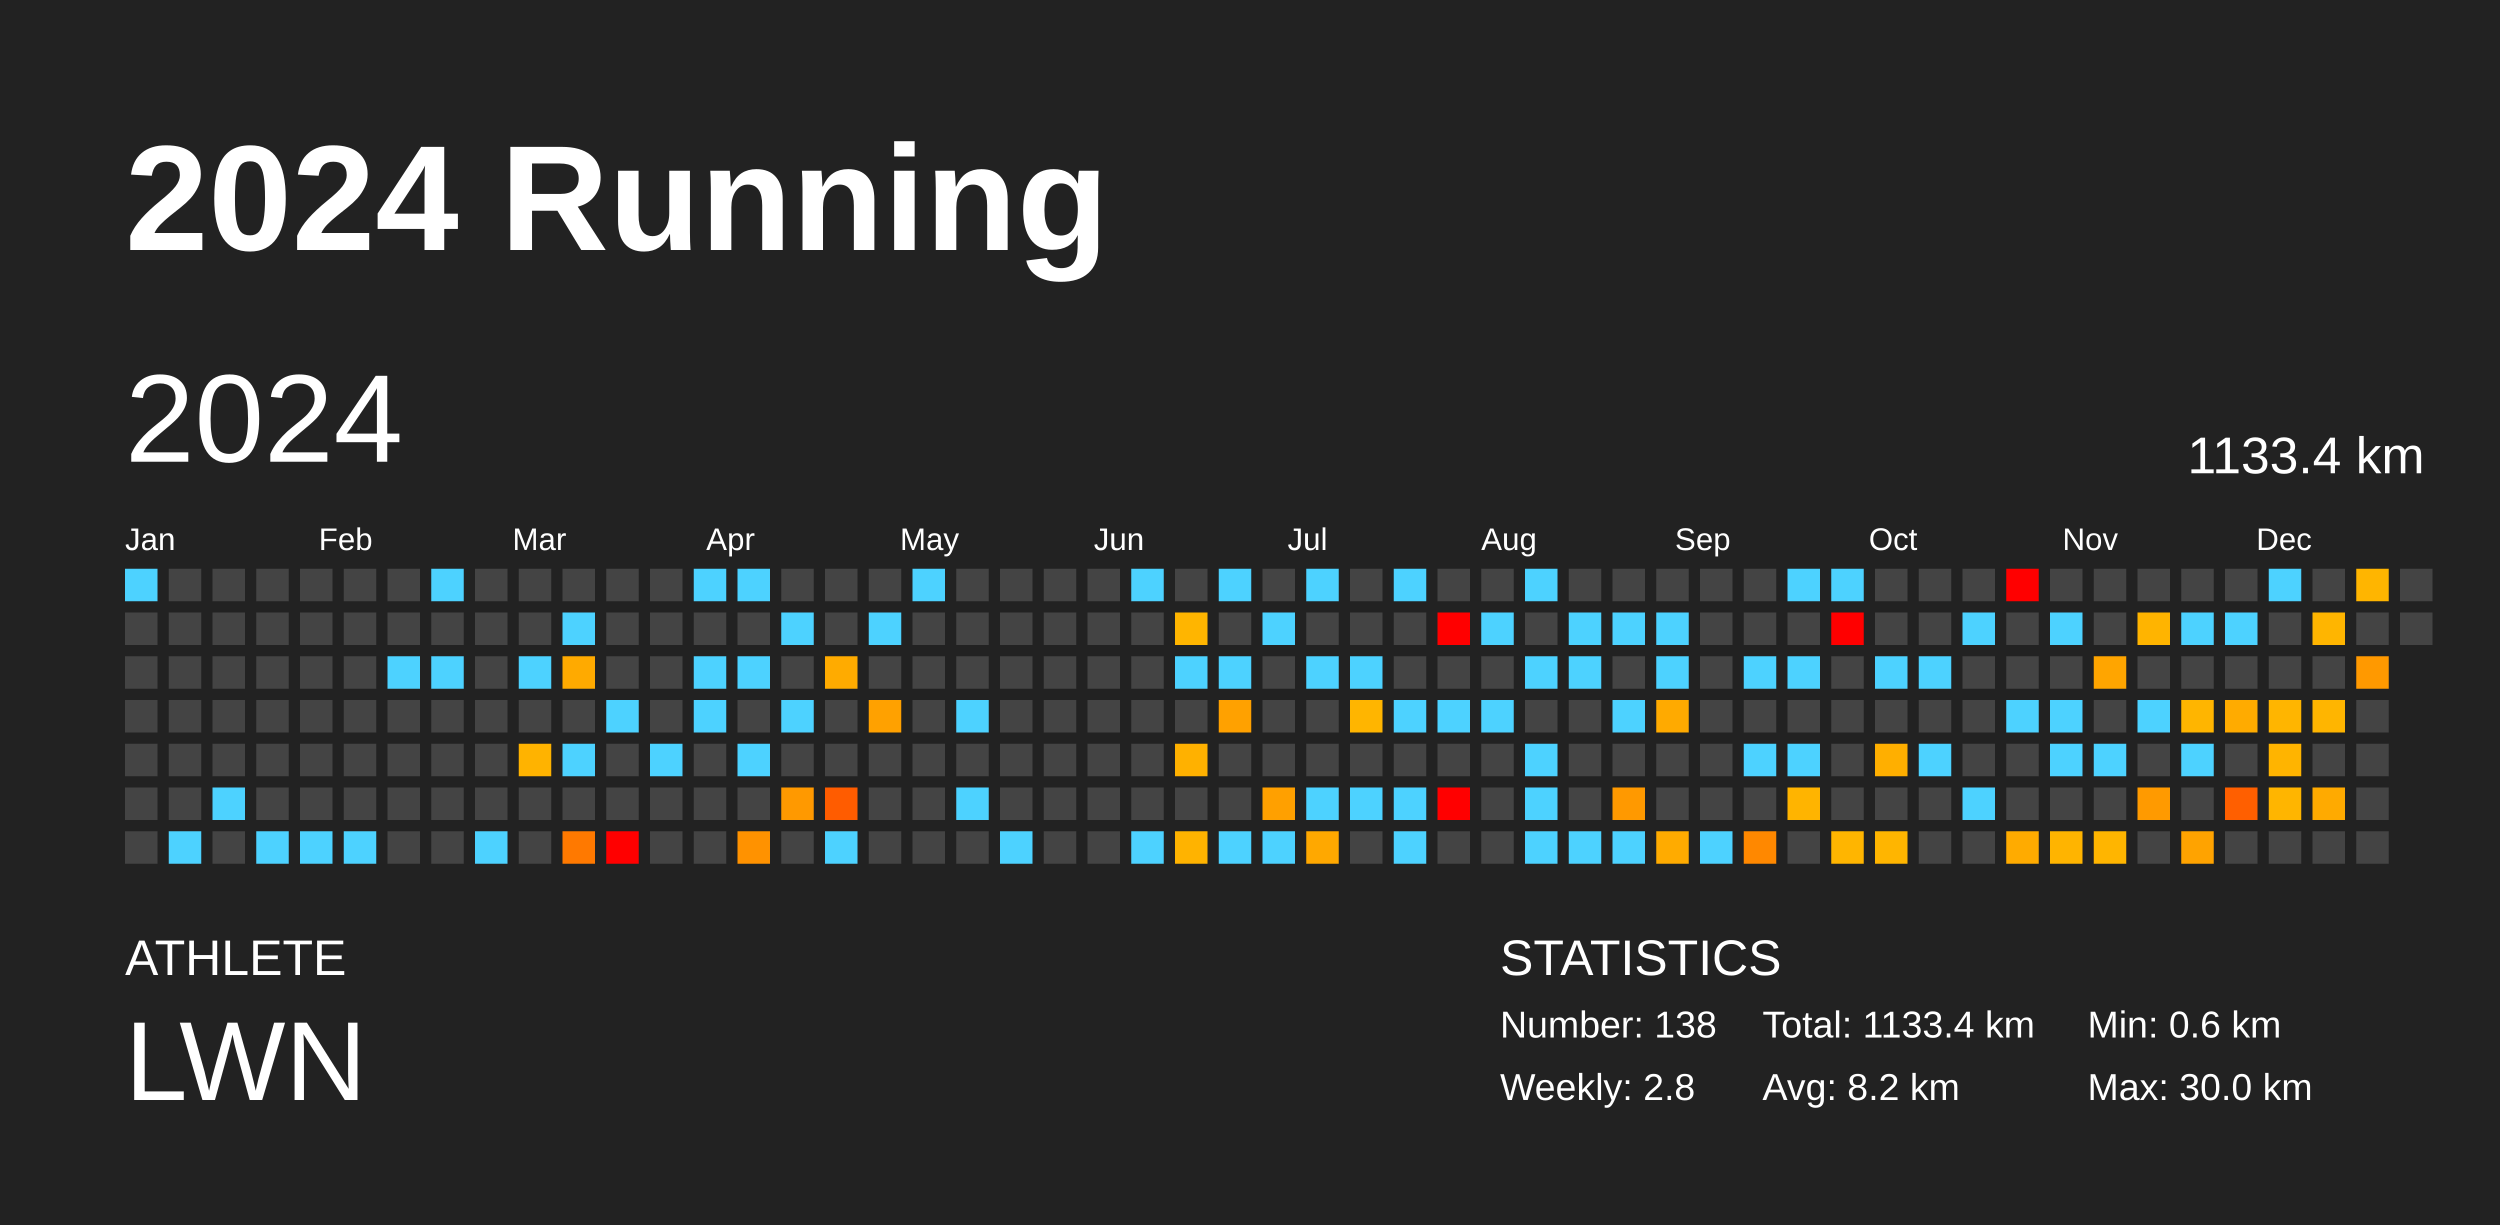
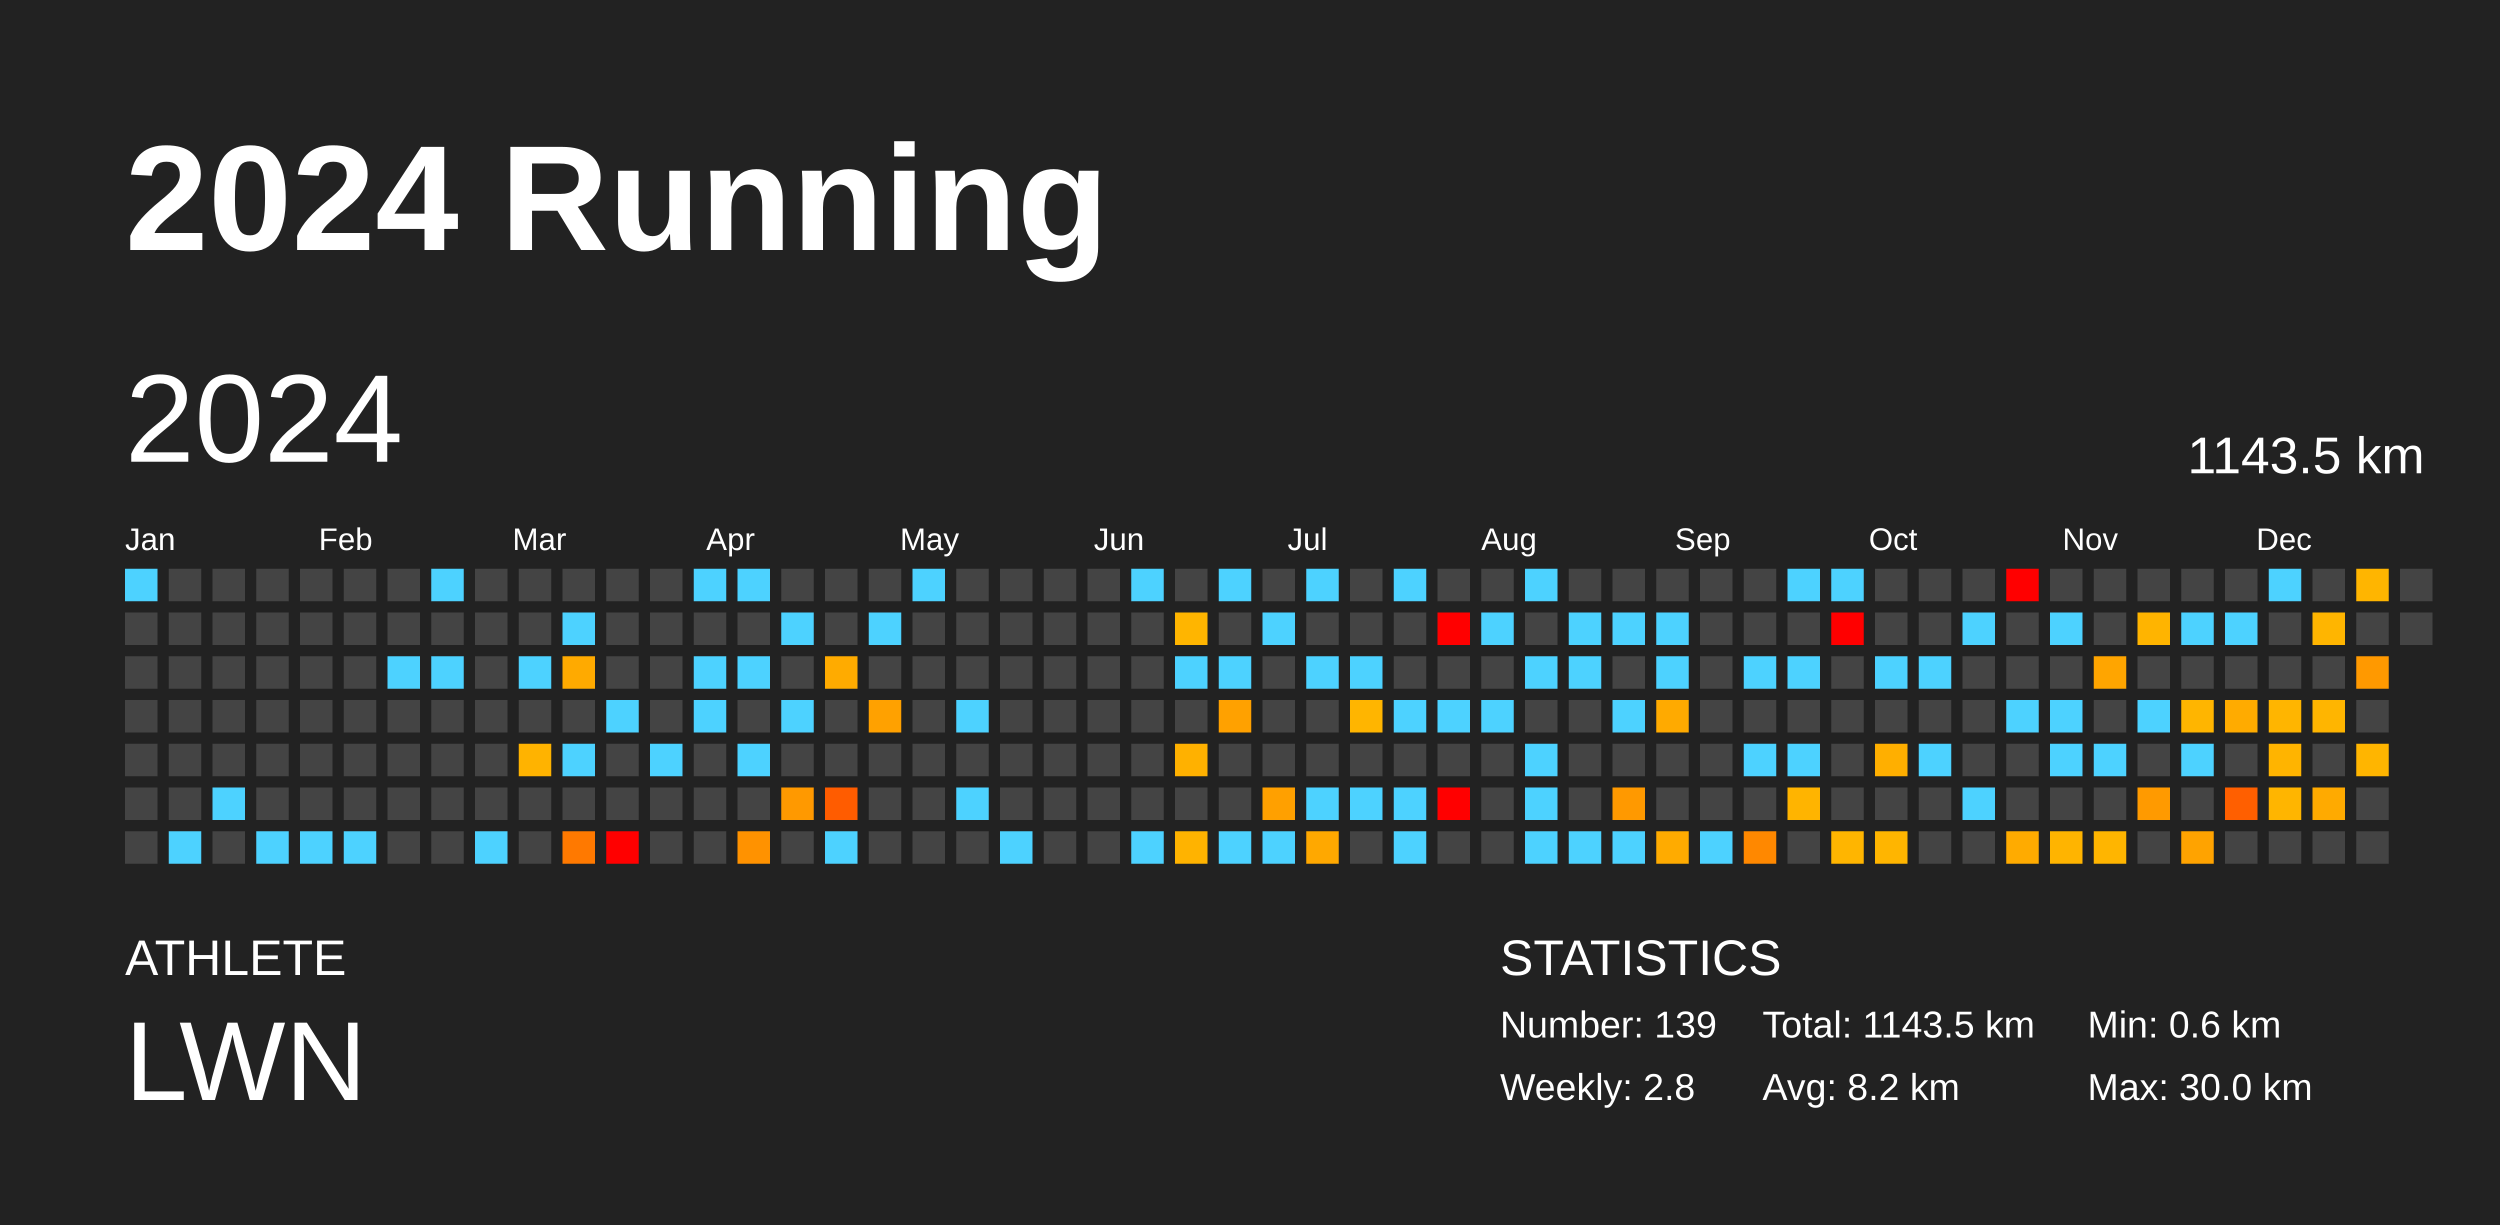
<svg xmlns="http://www.w3.org/2000/svg" baseProfile="full" height="98mm" version="1.1" viewBox="0,0,200,98" width="200mm">
  <defs />
  <rect fill="#222222" height="98" width="200" x="0" y="0" />
  <text fill="#FFFFFF" style="font-size:12px; font-family:Arial; font-weight:bold;" x="10" y="20">2024 Running</text>
  <text fill="#FFFFFF" style="font-size:4px; font-family:Arial" x="10" y="78">ATHLETE</text>
  <text fill="#FFFFFF" style="font-size:9px; font-family:Arial" x="10" y="88">LWN</text>
  <text fill="#FFFFFF" style="font-size:4px; font-family:Arial" x="120" y="78">STATISTICS</text>
-   <text fill="#FFFFFF" style="font-size:3px; font-family:Arial" x="120" y="83">Number: 138</text>
+   <text fill="#FFFFFF" style="font-size:3px; font-family:Arial" x="120" y="83">Number: 139</text>
  <text fill="#FFFFFF" style="font-size:3px; font-family:Arial" x="120" y="88">Weekly: 2.8</text>
-   <text fill="#FFFFFF" style="font-size:3px; font-family:Arial" x="141" y="83">Total: 1133.4 km</text>
+   <text fill="#FFFFFF" style="font-size:3px; font-family:Arial" x="141" y="83">Total: 1143.5 km</text>
  <text fill="#FFFFFF" style="font-size:3px; font-family:Arial" x="141" y="88">Avg: 8.2 km</text>
  <text fill="#FFFFFF" style="font-size:3px; font-family:Arial" x="167" y="83">Min: 0.6 km</text>
  <text fill="#FFFFFF" style="font-size:3px; font-family:Arial" x="167" y="88">Max: 30.0 km</text>
  <text dominant-baseline="hanging" fill="#FFFFFF" style="font-size:10.0px; font-family:Arial;" x="10" y="30">2024</text>
-   <text dominant-baseline="hanging" fill="#FFFFFF" style="font-size:4.125px; font-family:Arial;" x="175" y="35">1133.4 km</text>
+   <text dominant-baseline="hanging" fill="#FFFFFF" style="font-size:4.125px; font-family:Arial;" x="175" y="35">1143.5 km</text>
  <text fill="#FFFFFF" style="font-size:2.5px; font-family:Arial" x="10.0" y="44">Jan</text>
  <text fill="#FFFFFF" style="font-size:2.5px; font-family:Arial" x="25.5" y="44">Feb</text>
  <text fill="#FFFFFF" style="font-size:2.5px; font-family:Arial" x="41.0" y="44">Mar</text>
  <text fill="#FFFFFF" style="font-size:2.5px; font-family:Arial" x="56.5" y="44">Apr</text>
  <text fill="#FFFFFF" style="font-size:2.5px; font-family:Arial" x="72.0" y="44">May</text>
  <text fill="#FFFFFF" style="font-size:2.5px; font-family:Arial" x="87.5" y="44">Jun</text>
  <text fill="#FFFFFF" style="font-size:2.5px; font-family:Arial" x="103.0" y="44">Jul</text>
  <text fill="#FFFFFF" style="font-size:2.5px; font-family:Arial" x="118.5" y="44">Aug</text>
  <text fill="#FFFFFF" style="font-size:2.5px; font-family:Arial" x="134.0" y="44">Sep</text>
  <text fill="#FFFFFF" style="font-size:2.5px; font-family:Arial" x="149.5" y="44">Oct</text>
  <text fill="#FFFFFF" style="font-size:2.5px; font-family:Arial" x="165.0" y="44">Nov</text>
  <text fill="#FFFFFF" style="font-size:2.5px; font-family:Arial" x="180.5" y="44">Dec</text>
  <rect fill="#4dd2ff" height="2.6" width="2.6" x="10.0" y="45.5" />
  <rect fill="#444444" height="2.6" width="2.6" x="10.0" y="49.0" />
  <rect fill="#444444" height="2.6" width="2.6" x="10.0" y="52.5" />
  <rect fill="#444444" height="2.6" width="2.6" x="10.0" y="56.0" />
  <rect fill="#444444" height="2.6" width="2.6" x="10.0" y="59.5" />
  <rect fill="#444444" height="2.6" width="2.6" x="10.0" y="63.0" />
  <rect fill="#444444" height="2.6" width="2.6" x="10.0" y="66.5" />
  <rect fill="#444444" height="2.6" width="2.6" x="13.5" y="45.5" />
  <rect fill="#444444" height="2.6" width="2.6" x="13.5" y="49.0" />
  <rect fill="#444444" height="2.6" width="2.6" x="13.5" y="52.5" />
  <rect fill="#444444" height="2.6" width="2.6" x="13.5" y="56.0" />
  <rect fill="#444444" height="2.6" width="2.6" x="13.5" y="59.5" />
  <rect fill="#444444" height="2.6" width="2.6" x="13.5" y="63.0" />
  <rect fill="#4dd2ff" height="2.6" width="2.6" x="13.5" y="66.5" />
  <rect fill="#444444" height="2.6" width="2.6" x="17.0" y="45.5" />
  <rect fill="#444444" height="2.6" width="2.6" x="17.0" y="49.0" />
  <rect fill="#444444" height="2.6" width="2.6" x="17.0" y="52.5" />
  <rect fill="#444444" height="2.6" width="2.6" x="17.0" y="56.0" />
  <rect fill="#444444" height="2.6" width="2.6" x="17.0" y="59.5" />
  <rect fill="#4dd2ff" height="2.6" width="2.6" x="17.0" y="63.0" />
  <rect fill="#444444" height="2.6" width="2.6" x="17.0" y="66.5" />
  <rect fill="#444444" height="2.6" width="2.6" x="20.5" y="45.5" />
  <rect fill="#444444" height="2.6" width="2.6" x="20.5" y="49.0" />
  <rect fill="#444444" height="2.6" width="2.6" x="20.5" y="52.5" />
  <rect fill="#444444" height="2.6" width="2.6" x="20.5" y="56.0" />
  <rect fill="#444444" height="2.6" width="2.6" x="20.5" y="59.5" />
  <rect fill="#444444" height="2.6" width="2.6" x="20.5" y="63.0" />
  <rect fill="#4dd2ff" height="2.6" width="2.6" x="20.5" y="66.5" />
  <rect fill="#444444" height="2.6" width="2.6" x="24.0" y="45.5" />
  <rect fill="#444444" height="2.6" width="2.6" x="24.0" y="49.0" />
  <rect fill="#444444" height="2.6" width="2.6" x="24.0" y="52.5" />
  <rect fill="#444444" height="2.6" width="2.6" x="24.0" y="56.0" />
  <rect fill="#444444" height="2.6" width="2.6" x="24.0" y="59.5" />
  <rect fill="#444444" height="2.6" width="2.6" x="24.0" y="63.0" />
  <rect fill="#4dd2ff" height="2.6" width="2.6" x="24.0" y="66.5" />
  <rect fill="#444444" height="2.6" width="2.6" x="27.5" y="45.5" />
  <rect fill="#444444" height="2.6" width="2.6" x="27.5" y="49.0" />
  <rect fill="#444444" height="2.6" width="2.6" x="27.5" y="52.5" />
  <rect fill="#444444" height="2.6" width="2.6" x="27.5" y="56.0" />
  <rect fill="#444444" height="2.6" width="2.6" x="27.5" y="59.5" />
  <rect fill="#444444" height="2.6" width="2.6" x="27.5" y="63.0" />
  <rect fill="#4dd2ff" height="2.6" width="2.6" x="27.5" y="66.5" />
  <rect fill="#444444" height="2.6" width="2.6" x="31.0" y="45.5" />
  <rect fill="#444444" height="2.6" width="2.6" x="31.0" y="49.0" />
  <rect fill="#4dd2ff" height="2.6" width="2.6" x="31.0" y="52.5" />
  <rect fill="#444444" height="2.6" width="2.6" x="31.0" y="56.0" />
  <rect fill="#444444" height="2.6" width="2.6" x="31.0" y="59.5" />
  <rect fill="#444444" height="2.6" width="2.6" x="31.0" y="63.0" />
  <rect fill="#444444" height="2.6" width="2.6" x="31.0" y="66.5" />
  <rect fill="#4dd2ff" height="2.6" width="2.6" x="34.5" y="45.5" />
  <rect fill="#444444" height="2.6" width="2.6" x="34.5" y="49.0" />
  <rect fill="#4dd2ff" height="2.6" width="2.6" x="34.5" y="52.5" />
  <rect fill="#444444" height="2.6" width="2.6" x="34.5" y="56.0" />
  <rect fill="#444444" height="2.6" width="2.6" x="34.5" y="59.5" />
  <rect fill="#444444" height="2.6" width="2.6" x="34.5" y="63.0" />
  <rect fill="#444444" height="2.6" width="2.6" x="34.5" y="66.5" />
  <rect fill="#444444" height="2.6" width="2.6" x="38.0" y="45.5" />
  <rect fill="#444444" height="2.6" width="2.6" x="38.0" y="49.0" />
  <rect fill="#444444" height="2.6" width="2.6" x="38.0" y="52.5" />
  <rect fill="#444444" height="2.6" width="2.6" x="38.0" y="56.0" />
  <rect fill="#444444" height="2.6" width="2.6" x="38.0" y="59.5" />
  <rect fill="#444444" height="2.6" width="2.6" x="38.0" y="63.0" />
  <rect fill="#4dd2ff" height="2.6" width="2.6" x="38.0" y="66.5" />
  <rect fill="#444444" height="2.6" width="2.6" x="41.5" y="45.5" />
  <rect fill="#444444" height="2.6" width="2.6" x="41.5" y="49.0" />
  <rect fill="#4dd2ff" height="2.6" width="2.6" x="41.5" y="52.5" />
  <rect fill="#444444" height="2.6" width="2.6" x="41.5" y="56.0" />
  <rect fill="#ffb300" height="2.6" width="2.6" x="41.5" y="59.5" />
  <rect fill="#444444" height="2.6" width="2.6" x="41.5" y="63.0" />
  <rect fill="#444444" height="2.6" width="2.6" x="41.5" y="66.5" />
  <rect fill="#444444" height="2.6" width="2.6" x="45.0" y="45.5" />
  <rect fill="#4dd2ff" height="2.6" width="2.6" x="45.0" y="49.0" />
  <rect fill="#ffaa00" height="2.6" width="2.6" x="45.0" y="52.5" />
  <rect fill="#444444" height="2.6" width="2.6" x="45.0" y="56.0" />
  <rect fill="#4dd2ff" height="2.6" width="2.6" x="45.0" y="59.5" />
  <rect fill="#444444" height="2.6" width="2.6" x="45.0" y="63.0" />
  <rect fill="#ff7900" height="2.6" width="2.6" x="45.0" y="66.5" />
  <rect fill="#444444" height="2.6" width="2.6" x="48.5" y="45.5" />
  <rect fill="#444444" height="2.6" width="2.6" x="48.5" y="49.0" />
  <rect fill="#444444" height="2.6" width="2.6" x="48.5" y="52.5" />
  <rect fill="#4dd2ff" height="2.6" width="2.6" x="48.5" y="56.0" />
  <rect fill="#444444" height="2.6" width="2.6" x="48.5" y="59.5" />
  <rect fill="#444444" height="2.6" width="2.6" x="48.5" y="63.0" />
  <rect fill="red" height="2.6" width="2.6" x="48.5" y="66.5" />
  <rect fill="#444444" height="2.6" width="2.6" x="52.0" y="45.5" />
  <rect fill="#444444" height="2.6" width="2.6" x="52.0" y="49.0" />
  <rect fill="#444444" height="2.6" width="2.6" x="52.0" y="52.5" />
  <rect fill="#444444" height="2.6" width="2.6" x="52.0" y="56.0" />
  <rect fill="#4dd2ff" height="2.6" width="2.6" x="52.0" y="59.5" />
  <rect fill="#444444" height="2.6" width="2.6" x="52.0" y="63.0" />
  <rect fill="#444444" height="2.6" width="2.6" x="52.0" y="66.5" />
  <rect fill="#4dd2ff" height="2.6" width="2.6" x="55.5" y="45.5" />
  <rect fill="#444444" height="2.6" width="2.6" x="55.5" y="49.0" />
  <rect fill="#4dd2ff" height="2.6" width="2.6" x="55.5" y="52.5" />
  <rect fill="#4dd2ff" height="2.6" width="2.6" x="55.5" y="56.0" />
  <rect fill="#444444" height="2.6" width="2.6" x="55.5" y="59.5" />
  <rect fill="#444444" height="2.6" width="2.6" x="55.5" y="63.0" />
  <rect fill="#444444" height="2.6" width="2.6" x="55.5" y="66.5" />
  <rect fill="#4dd2ff" height="2.6" width="2.6" x="59.0" y="45.5" />
  <rect fill="#444444" height="2.6" width="2.6" x="59.0" y="49.0" />
  <rect fill="#4dd2ff" height="2.6" width="2.6" x="59.0" y="52.5" />
  <rect fill="#444444" height="2.6" width="2.6" x="59.0" y="56.0" />
  <rect fill="#4dd2ff" height="2.6" width="2.6" x="59.0" y="59.5" />
  <rect fill="#444444" height="2.6" width="2.6" x="59.0" y="63.0" />
  <rect fill="#ff9200" height="2.6" width="2.6" x="59.0" y="66.5" />
  <rect fill="#444444" height="2.6" width="2.6" x="62.5" y="45.5" />
  <rect fill="#4dd2ff" height="2.6" width="2.6" x="62.5" y="49.0" />
  <rect fill="#444444" height="2.6" width="2.6" x="62.5" y="52.5" />
  <rect fill="#4dd2ff" height="2.6" width="2.6" x="62.5" y="56.0" />
  <rect fill="#444444" height="2.6" width="2.6" x="62.5" y="59.5" />
  <rect fill="#ff9900" height="2.6" width="2.6" x="62.5" y="63.0" />
  <rect fill="#444444" height="2.6" width="2.6" x="62.5" y="66.5" />
  <rect fill="#444444" height="2.6" width="2.6" x="66.0" y="45.5" />
  <rect fill="#444444" height="2.6" width="2.6" x="66.0" y="49.0" />
  <rect fill="#ffab00" height="2.6" width="2.6" x="66.0" y="52.5" />
  <rect fill="#444444" height="2.6" width="2.6" x="66.0" y="56.0" />
  <rect fill="#444444" height="2.6" width="2.6" x="66.0" y="59.5" />
  <rect fill="#ff5c00" height="2.6" width="2.6" x="66.0" y="63.0" />
  <rect fill="#4dd2ff" height="2.6" width="2.6" x="66.0" y="66.5" />
  <rect fill="#444444" height="2.6" width="2.6" x="69.5" y="45.5" />
  <rect fill="#4dd2ff" height="2.6" width="2.6" x="69.5" y="49.0" />
  <rect fill="#444444" height="2.6" width="2.6" x="69.5" y="52.5" />
  <rect fill="#ffa100" height="2.6" width="2.6" x="69.5" y="56.0" />
  <rect fill="#444444" height="2.6" width="2.6" x="69.5" y="59.5" />
  <rect fill="#444444" height="2.6" width="2.6" x="69.5" y="63.0" />
  <rect fill="#444444" height="2.6" width="2.6" x="69.5" y="66.5" />
  <rect fill="#4dd2ff" height="2.6" width="2.6" x="73.0" y="45.5" />
  <rect fill="#444444" height="2.6" width="2.6" x="73.0" y="49.0" />
  <rect fill="#444444" height="2.6" width="2.6" x="73.0" y="52.5" />
  <rect fill="#444444" height="2.6" width="2.6" x="73.0" y="56.0" />
  <rect fill="#444444" height="2.6" width="2.6" x="73.0" y="59.5" />
  <rect fill="#444444" height="2.6" width="2.6" x="73.0" y="63.0" />
  <rect fill="#444444" height="2.6" width="2.6" x="73.0" y="66.5" />
  <rect fill="#444444" height="2.6" width="2.6" x="76.5" y="45.5" />
  <rect fill="#444444" height="2.6" width="2.6" x="76.5" y="49.0" />
  <rect fill="#444444" height="2.6" width="2.6" x="76.5" y="52.5" />
  <rect fill="#4dd2ff" height="2.6" width="2.6" x="76.5" y="56.0" />
  <rect fill="#444444" height="2.6" width="2.6" x="76.5" y="59.5" />
  <rect fill="#4dd2ff" height="2.6" width="2.6" x="76.5" y="63.0" />
  <rect fill="#444444" height="2.6" width="2.6" x="76.5" y="66.5" />
  <rect fill="#444444" height="2.6" width="2.6" x="80.0" y="45.5" />
  <rect fill="#444444" height="2.6" width="2.6" x="80.0" y="49.0" />
  <rect fill="#444444" height="2.6" width="2.6" x="80.0" y="52.5" />
  <rect fill="#444444" height="2.6" width="2.6" x="80.0" y="56.0" />
  <rect fill="#444444" height="2.6" width="2.6" x="80.0" y="59.5" />
  <rect fill="#444444" height="2.6" width="2.6" x="80.0" y="63.0" />
  <rect fill="#4dd2ff" height="2.6" width="2.6" x="80.0" y="66.5" />
  <rect fill="#444444" height="2.6" width="2.6" x="83.5" y="45.5" />
  <rect fill="#444444" height="2.6" width="2.6" x="83.5" y="49.0" />
  <rect fill="#444444" height="2.6" width="2.6" x="83.5" y="52.5" />
  <rect fill="#444444" height="2.6" width="2.6" x="83.5" y="56.0" />
  <rect fill="#444444" height="2.6" width="2.6" x="83.5" y="59.5" />
  <rect fill="#444444" height="2.6" width="2.6" x="83.5" y="63.0" />
  <rect fill="#444444" height="2.6" width="2.6" x="83.5" y="66.5" />
  <rect fill="#444444" height="2.6" width="2.6" x="87.0" y="45.5" />
  <rect fill="#444444" height="2.6" width="2.6" x="87.0" y="49.0" />
  <rect fill="#444444" height="2.6" width="2.6" x="87.0" y="52.5" />
  <rect fill="#444444" height="2.6" width="2.6" x="87.0" y="56.0" />
  <rect fill="#444444" height="2.6" width="2.6" x="87.0" y="59.5" />
  <rect fill="#444444" height="2.6" width="2.6" x="87.0" y="63.0" />
  <rect fill="#444444" height="2.6" width="2.6" x="87.0" y="66.5" />
  <rect fill="#4dd2ff" height="2.6" width="2.6" x="90.5" y="45.5" />
  <rect fill="#444444" height="2.6" width="2.6" x="90.5" y="49.0" />
  <rect fill="#444444" height="2.6" width="2.6" x="90.5" y="52.5" />
  <rect fill="#444444" height="2.6" width="2.6" x="90.5" y="56.0" />
  <rect fill="#444444" height="2.6" width="2.6" x="90.5" y="59.5" />
  <rect fill="#444444" height="2.6" width="2.6" x="90.5" y="63.0" />
  <rect fill="#4dd2ff" height="2.6" width="2.6" x="90.5" y="66.5" />
  <rect fill="#444444" height="2.6" width="2.6" x="94.0" y="45.5" />
  <rect fill="#ffb500" height="2.6" width="2.6" x="94.0" y="49.0" />
  <rect fill="#4dd2ff" height="2.6" width="2.6" x="94.0" y="52.5" />
  <rect fill="#444444" height="2.6" width="2.6" x="94.0" y="56.0" />
  <rect fill="#ffb100" height="2.6" width="2.6" x="94.0" y="59.5" />
  <rect fill="#444444" height="2.6" width="2.6" x="94.0" y="63.0" />
  <rect fill="#ffb300" height="2.6" width="2.6" x="94.0" y="66.5" />
  <rect fill="#4dd2ff" height="2.6" width="2.6" x="97.5" y="45.5" />
  <rect fill="#444444" height="2.6" width="2.6" x="97.5" y="49.0" />
  <rect fill="#4dd2ff" height="2.6" width="2.6" x="97.5" y="52.5" />
  <rect fill="#ffa100" height="2.6" width="2.6" x="97.5" y="56.0" />
  <rect fill="#444444" height="2.6" width="2.6" x="97.5" y="59.5" />
  <rect fill="#444444" height="2.6" width="2.6" x="97.5" y="63.0" />
  <rect fill="#4dd2ff" height="2.6" width="2.6" x="97.5" y="66.5" />
  <rect fill="#444444" height="2.6" width="2.6" x="101.0" y="45.5" />
  <rect fill="#4dd2ff" height="2.6" width="2.6" x="101.0" y="49.0" />
  <rect fill="#444444" height="2.6" width="2.6" x="101.0" y="52.5" />
  <rect fill="#444444" height="2.6" width="2.6" x="101.0" y="56.0" />
  <rect fill="#444444" height="2.6" width="2.6" x="101.0" y="59.5" />
  <rect fill="#ffa000" height="2.6" width="2.6" x="101.0" y="63.0" />
  <rect fill="#4dd2ff" height="2.6" width="2.6" x="101.0" y="66.5" />
  <rect fill="#4dd2ff" height="2.6" width="2.6" x="104.5" y="45.5" />
  <rect fill="#444444" height="2.6" width="2.6" x="104.5" y="49.0" />
  <rect fill="#4dd2ff" height="2.6" width="2.6" x="104.5" y="52.5" />
  <rect fill="#444444" height="2.6" width="2.6" x="104.5" y="56.0" />
  <rect fill="#444444" height="2.6" width="2.6" x="104.5" y="59.5" />
  <rect fill="#4dd2ff" height="2.6" width="2.6" x="104.5" y="63.0" />
  <rect fill="#ffa800" height="2.6" width="2.6" x="104.5" y="66.5" />
  <rect fill="#444444" height="2.6" width="2.6" x="108.0" y="45.5" />
  <rect fill="#444444" height="2.6" width="2.6" x="108.0" y="49.0" />
  <rect fill="#4dd2ff" height="2.6" width="2.6" x="108.0" y="52.5" />
  <rect fill="#ffb500" height="2.6" width="2.6" x="108.0" y="56.0" />
  <rect fill="#444444" height="2.6" width="2.6" x="108.0" y="59.5" />
  <rect fill="#4dd2ff" height="2.6" width="2.6" x="108.0" y="63.0" />
  <rect fill="#444444" height="2.6" width="2.6" x="108.0" y="66.5" />
  <rect fill="#4dd2ff" height="2.6" width="2.6" x="111.5" y="45.5" />
  <rect fill="#444444" height="2.6" width="2.6" x="111.5" y="49.0" />
  <rect fill="#444444" height="2.6" width="2.6" x="111.5" y="52.5" />
  <rect fill="#4dd2ff" height="2.6" width="2.6" x="111.5" y="56.0" />
  <rect fill="#444444" height="2.6" width="2.6" x="111.5" y="59.5" />
  <rect fill="#4dd2ff" height="2.6" width="2.6" x="111.5" y="63.0" />
  <rect fill="#4dd2ff" height="2.6" width="2.6" x="111.5" y="66.5" />
  <rect fill="#444444" height="2.6" width="2.6" x="115.0" y="45.5" />
  <rect fill="red" height="2.6" width="2.6" x="115.0" y="49.0" />
  <rect fill="#444444" height="2.6" width="2.6" x="115.0" y="52.5" />
  <rect fill="#4dd2ff" height="2.6" width="2.6" x="115.0" y="56.0" />
  <rect fill="#444444" height="2.6" width="2.6" x="115.0" y="59.5" />
  <rect fill="red" height="2.6" width="2.6" x="115.0" y="63.0" />
  <rect fill="#444444" height="2.6" width="2.6" x="115.0" y="66.5" />
  <rect fill="#444444" height="2.6" width="2.6" x="118.5" y="45.5" />
  <rect fill="#4dd2ff" height="2.6" width="2.6" x="118.5" y="49.0" />
  <rect fill="#444444" height="2.6" width="2.6" x="118.5" y="52.5" />
  <rect fill="#4dd2ff" height="2.6" width="2.6" x="118.5" y="56.0" />
  <rect fill="#444444" height="2.6" width="2.6" x="118.5" y="59.5" />
  <rect fill="#444444" height="2.6" width="2.6" x="118.5" y="63.0" />
  <rect fill="#444444" height="2.6" width="2.6" x="118.5" y="66.5" />
  <rect fill="#4dd2ff" height="2.6" width="2.6" x="122.0" y="45.5" />
  <rect fill="#444444" height="2.6" width="2.6" x="122.0" y="49.0" />
  <rect fill="#4dd2ff" height="2.6" width="2.6" x="122.0" y="52.5" />
  <rect fill="#444444" height="2.6" width="2.6" x="122.0" y="56.0" />
  <rect fill="#4dd2ff" height="2.6" width="2.6" x="122.0" y="59.5" />
  <rect fill="#4dd2ff" height="2.6" width="2.6" x="122.0" y="63.0" />
  <rect fill="#4dd2ff" height="2.6" width="2.6" x="122.0" y="66.5" />
  <rect fill="#444444" height="2.6" width="2.6" x="125.5" y="45.5" />
  <rect fill="#4dd2ff" height="2.6" width="2.6" x="125.5" y="49.0" />
  <rect fill="#4dd2ff" height="2.6" width="2.6" x="125.5" y="52.5" />
  <rect fill="#444444" height="2.6" width="2.6" x="125.5" y="56.0" />
  <rect fill="#444444" height="2.6" width="2.6" x="125.5" y="59.5" />
  <rect fill="#444444" height="2.6" width="2.6" x="125.5" y="63.0" />
  <rect fill="#4dd2ff" height="2.6" width="2.6" x="125.5" y="66.5" />
  <rect fill="#444444" height="2.6" width="2.6" x="129.0" y="45.5" />
  <rect fill="#4dd2ff" height="2.6" width="2.6" x="129.0" y="49.0" />
  <rect fill="#444444" height="2.6" width="2.6" x="129.0" y="52.5" />
  <rect fill="#4dd2ff" height="2.6" width="2.6" x="129.0" y="56.0" />
  <rect fill="#444444" height="2.6" width="2.6" x="129.0" y="59.5" />
  <rect fill="#ff9900" height="2.6" width="2.6" x="129.0" y="63.0" />
  <rect fill="#4dd2ff" height="2.6" width="2.6" x="129.0" y="66.5" />
  <rect fill="#444444" height="2.6" width="2.6" x="132.5" y="45.5" />
  <rect fill="#4dd2ff" height="2.6" width="2.6" x="132.5" y="49.0" />
  <rect fill="#4dd2ff" height="2.6" width="2.6" x="132.5" y="52.5" />
  <rect fill="#ffaa00" height="2.6" width="2.6" x="132.5" y="56.0" />
  <rect fill="#444444" height="2.6" width="2.6" x="132.5" y="59.5" />
  <rect fill="#444444" height="2.6" width="2.6" x="132.5" y="63.0" />
  <rect fill="#ffab00" height="2.6" width="2.6" x="132.5" y="66.5" />
  <rect fill="#444444" height="2.6" width="2.6" x="136.0" y="45.5" />
  <rect fill="#444444" height="2.6" width="2.6" x="136.0" y="49.0" />
  <rect fill="#444444" height="2.6" width="2.6" x="136.0" y="52.5" />
  <rect fill="#444444" height="2.6" width="2.6" x="136.0" y="56.0" />
  <rect fill="#444444" height="2.6" width="2.6" x="136.0" y="59.5" />
  <rect fill="#444444" height="2.6" width="2.6" x="136.0" y="63.0" />
  <rect fill="#4dd2ff" height="2.6" width="2.6" x="136.0" y="66.5" />
  <rect fill="#444444" height="2.6" width="2.6" x="139.5" y="45.5" />
  <rect fill="#444444" height="2.6" width="2.6" x="139.5" y="49.0" />
  <rect fill="#4dd2ff" height="2.6" width="2.6" x="139.5" y="52.5" />
  <rect fill="#444444" height="2.6" width="2.6" x="139.5" y="56.0" />
  <rect fill="#4dd2ff" height="2.6" width="2.6" x="139.5" y="59.5" />
  <rect fill="#444444" height="2.6" width="2.6" x="139.5" y="63.0" />
  <rect fill="#ff8800" height="2.6" width="2.6" x="139.5" y="66.5" />
  <rect fill="#4dd2ff" height="2.6" width="2.6" x="143.0" y="45.5" />
  <rect fill="#444444" height="2.6" width="2.6" x="143.0" y="49.0" />
  <rect fill="#4dd2ff" height="2.6" width="2.6" x="143.0" y="52.5" />
  <rect fill="#444444" height="2.6" width="2.6" x="143.0" y="56.0" />
  <rect fill="#4dd2ff" height="2.6" width="2.6" x="143.0" y="59.5" />
  <rect fill="#ffb400" height="2.6" width="2.6" x="143.0" y="63.0" />
  <rect fill="#444444" height="2.6" width="2.6" x="143.0" y="66.5" />
  <rect fill="#4dd2ff" height="2.6" width="2.6" x="146.5" y="45.5" />
  <rect fill="red" height="2.6" width="2.6" x="146.5" y="49.0" />
  <rect fill="#444444" height="2.6" width="2.6" x="146.5" y="52.5" />
  <rect fill="#444444" height="2.6" width="2.6" x="146.5" y="56.0" />
  <rect fill="#444444" height="2.6" width="2.6" x="146.5" y="59.5" />
  <rect fill="#444444" height="2.6" width="2.6" x="146.5" y="63.0" />
  <rect fill="#ffb500" height="2.6" width="2.6" x="146.5" y="66.5" />
  <rect fill="#444444" height="2.6" width="2.6" x="150.0" y="45.5" />
  <rect fill="#444444" height="2.6" width="2.6" x="150.0" y="49.0" />
  <rect fill="#4dd2ff" height="2.6" width="2.6" x="150.0" y="52.5" />
  <rect fill="#444444" height="2.6" width="2.6" x="150.0" y="56.0" />
  <rect fill="#ffaf00" height="2.6" width="2.6" x="150.0" y="59.5" />
  <rect fill="#444444" height="2.6" width="2.6" x="150.0" y="63.0" />
  <rect fill="#ffb500" height="2.6" width="2.6" x="150.0" y="66.5" />
  <rect fill="#444444" height="2.6" width="2.6" x="153.5" y="45.5" />
  <rect fill="#444444" height="2.6" width="2.6" x="153.5" y="49.0" />
  <rect fill="#4dd2ff" height="2.6" width="2.6" x="153.5" y="52.5" />
  <rect fill="#444444" height="2.6" width="2.6" x="153.5" y="56.0" />
  <rect fill="#4dd2ff" height="2.6" width="2.6" x="153.5" y="59.5" />
  <rect fill="#444444" height="2.6" width="2.6" x="153.5" y="63.0" />
  <rect fill="#444444" height="2.6" width="2.6" x="153.5" y="66.5" />
  <rect fill="#444444" height="2.6" width="2.6" x="157.0" y="45.5" />
  <rect fill="#4dd2ff" height="2.6" width="2.6" x="157.0" y="49.0" />
  <rect fill="#444444" height="2.6" width="2.6" x="157.0" y="52.5" />
  <rect fill="#444444" height="2.6" width="2.6" x="157.0" y="56.0" />
  <rect fill="#444444" height="2.6" width="2.6" x="157.0" y="59.5" />
  <rect fill="#4dd2ff" height="2.6" width="2.6" x="157.0" y="63.0" />
  <rect fill="#444444" height="2.6" width="2.6" x="157.0" y="66.5" />
  <rect fill="red" height="2.6" width="2.6" x="160.5" y="45.5" />
  <rect fill="#444444" height="2.6" width="2.6" x="160.5" y="49.0" />
  <rect fill="#444444" height="2.6" width="2.6" x="160.5" y="52.5" />
  <rect fill="#4dd2ff" height="2.6" width="2.6" x="160.5" y="56.0" />
  <rect fill="#444444" height="2.6" width="2.6" x="160.5" y="59.5" />
  <rect fill="#444444" height="2.6" width="2.6" x="160.5" y="63.0" />
  <rect fill="#ffab00" height="2.6" width="2.6" x="160.5" y="66.5" />
  <rect fill="#444444" height="2.6" width="2.6" x="164.0" y="45.5" />
  <rect fill="#4dd2ff" height="2.6" width="2.6" x="164.0" y="49.0" />
  <rect fill="#444444" height="2.6" width="2.6" x="164.0" y="52.5" />
  <rect fill="#4dd2ff" height="2.6" width="2.6" x="164.0" y="56.0" />
  <rect fill="#4dd2ff" height="2.6" width="2.6" x="164.0" y="59.5" />
  <rect fill="#444444" height="2.6" width="2.6" x="164.0" y="63.0" />
  <rect fill="#ffb400" height="2.6" width="2.6" x="164.0" y="66.5" />
  <rect fill="#444444" height="2.6" width="2.6" x="167.5" y="45.5" />
  <rect fill="#444444" height="2.6" width="2.6" x="167.5" y="49.0" />
  <rect fill="#ffa500" height="2.6" width="2.6" x="167.5" y="52.5" />
  <rect fill="#444444" height="2.6" width="2.6" x="167.5" y="56.0" />
  <rect fill="#4dd2ff" height="2.6" width="2.6" x="167.5" y="59.5" />
  <rect fill="#444444" height="2.6" width="2.6" x="167.5" y="63.0" />
  <rect fill="#ffb500" height="2.6" width="2.6" x="167.5" y="66.5" />
  <rect fill="#444444" height="2.6" width="2.6" x="171.0" y="45.5" />
  <rect fill="#ffb400" height="2.6" width="2.6" x="171.0" y="49.0" />
  <rect fill="#444444" height="2.6" width="2.6" x="171.0" y="52.5" />
  <rect fill="#4dd2ff" height="2.6" width="2.6" x="171.0" y="56.0" />
  <rect fill="#444444" height="2.6" width="2.6" x="171.0" y="59.5" />
  <rect fill="#ff9a00" height="2.6" width="2.6" x="171.0" y="63.0" />
  <rect fill="#444444" height="2.6" width="2.6" x="171.0" y="66.5" />
  <rect fill="#444444" height="2.6" width="2.6" x="174.5" y="45.5" />
  <rect fill="#4dd2ff" height="2.6" width="2.6" x="174.5" y="49.0" />
  <rect fill="#444444" height="2.6" width="2.6" x="174.5" y="52.5" />
  <rect fill="#ffb500" height="2.6" width="2.6" x="174.5" y="56.0" />
  <rect fill="#4dd2ff" height="2.6" width="2.6" x="174.5" y="59.5" />
  <rect fill="#444444" height="2.6" width="2.6" x="174.5" y="63.0" />
  <rect fill="#ffa300" height="2.6" width="2.6" x="174.5" y="66.5" />
  <rect fill="#444444" height="2.6" width="2.6" x="178.0" y="45.5" />
  <rect fill="#4dd2ff" height="2.6" width="2.6" x="178.0" y="49.0" />
  <rect fill="#444444" height="2.6" width="2.6" x="178.0" y="52.5" />
  <rect fill="#ffab00" height="2.6" width="2.6" x="178.0" y="56.0" />
  <rect fill="#444444" height="2.6" width="2.6" x="178.0" y="59.5" />
  <rect fill="#ff5f00" height="2.6" width="2.6" x="178.0" y="63.0" />
  <rect fill="#444444" height="2.6" width="2.6" x="178.0" y="66.5" />
  <rect fill="#4dd2ff" height="2.6" width="2.6" x="181.5" y="45.5" />
  <rect fill="#444444" height="2.6" width="2.6" x="181.5" y="49.0" />
  <rect fill="#444444" height="2.6" width="2.6" x="181.5" y="52.5" />
  <rect fill="#ffb500" height="2.6" width="2.6" x="181.5" y="56.0" />
  <rect fill="#ffb400" height="2.6" width="2.6" x="181.5" y="59.5" />
  <rect fill="#ffb500" height="2.6" width="2.6" x="181.5" y="63.0" />
  <rect fill="#444444" height="2.6" width="2.6" x="181.5" y="66.5" />
  <rect fill="#444444" height="2.6" width="2.6" x="185.0" y="45.5" />
  <rect fill="#ffb500" height="2.6" width="2.6" x="185.0" y="49.0" />
  <rect fill="#444444" height="2.6" width="2.6" x="185.0" y="52.5" />
  <rect fill="#ffb500" height="2.6" width="2.6" x="185.0" y="56.0" />
  <rect fill="#444444" height="2.6" width="2.6" x="185.0" y="59.5" />
  <rect fill="#ffaa00" height="2.6" width="2.6" x="185.0" y="63.0" />
  <rect fill="#444444" height="2.6" width="2.6" x="185.0" y="66.5" />
  <rect fill="#ffb500" height="2.6" width="2.6" x="188.5" y="45.5" />
  <rect fill="#444444" height="2.6" width="2.6" x="188.5" y="49.0" />
  <rect fill="#ff9900" height="2.6" width="2.6" x="188.5" y="52.5" />
  <rect fill="#444444" height="2.6" width="2.6" x="188.5" y="56.0" />
-   <rect fill="#444444" height="2.6" width="2.6" x="188.5" y="59.5" />
+   <rect fill="#ffb500" height="2.6" width="2.6" x="188.5" y="59.5" />
  <rect fill="#444444" height="2.6" width="2.6" x="188.5" y="63.0" />
  <rect fill="#444444" height="2.6" width="2.6" x="188.5" y="66.5" />
  <rect fill="#444444" height="2.6" width="2.6" x="192.0" y="45.5" />
  <rect fill="#444444" height="2.6" width="2.6" x="192.0" y="49.0" />
</svg>
